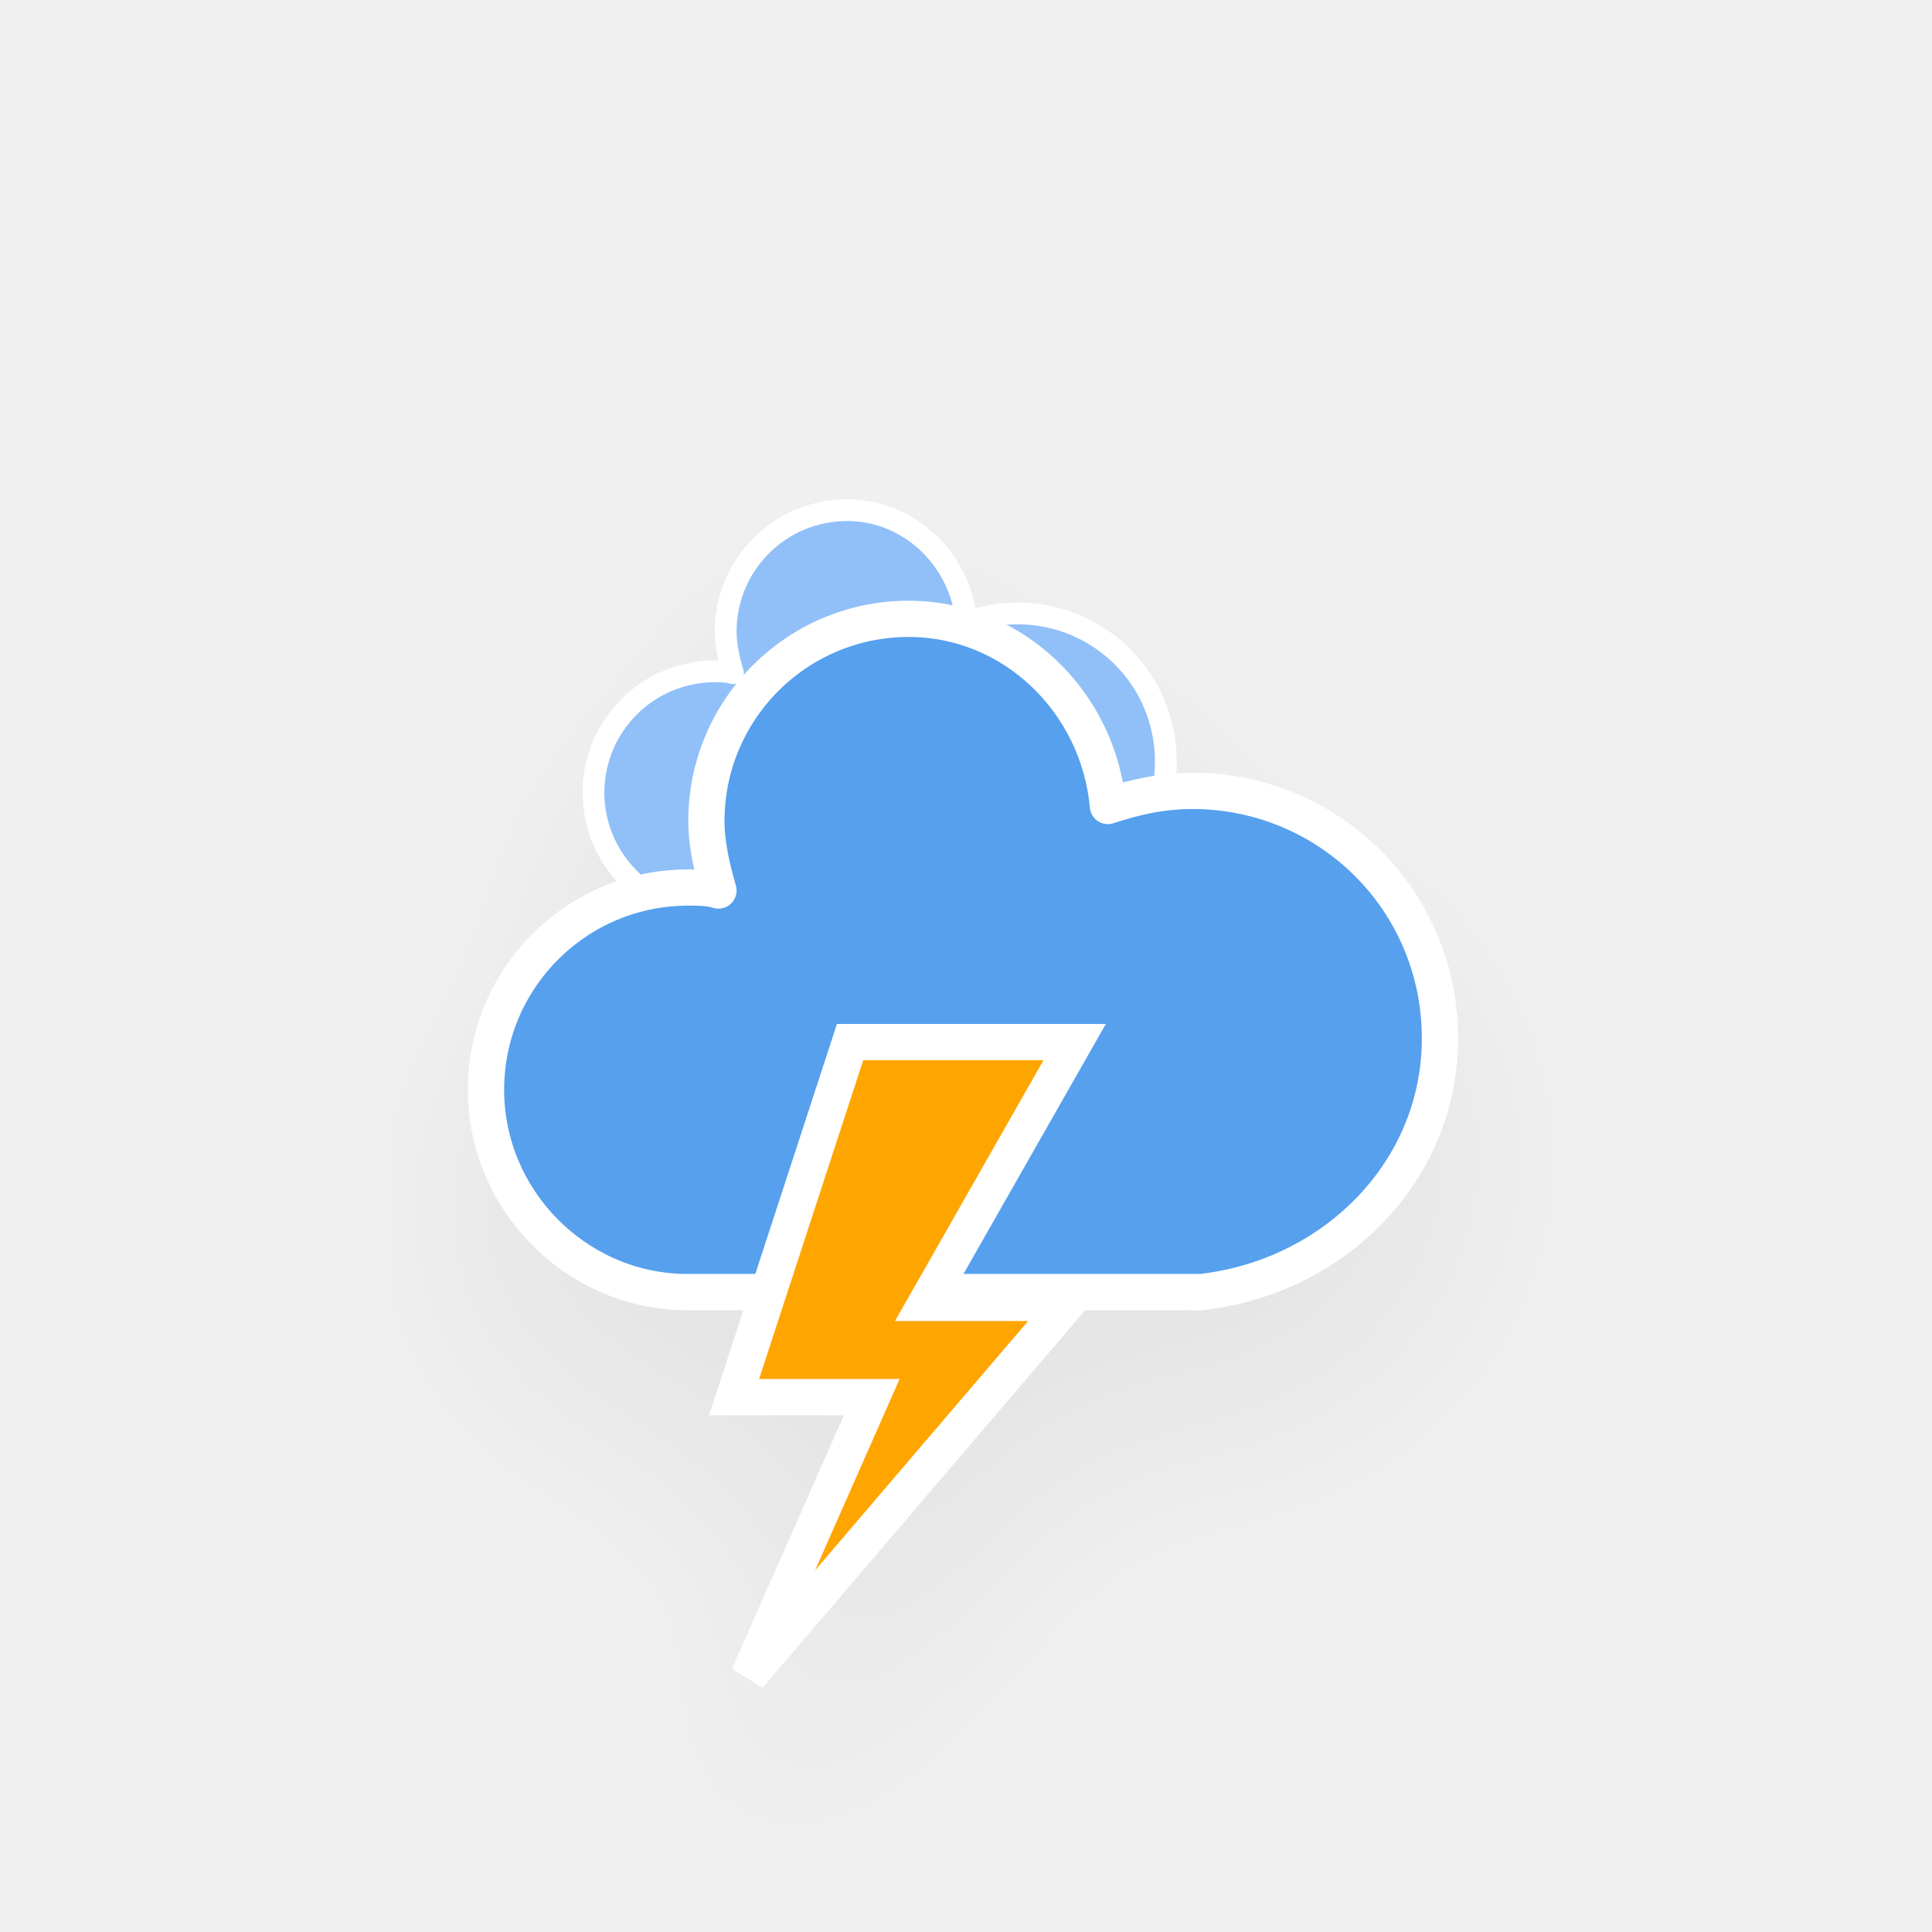
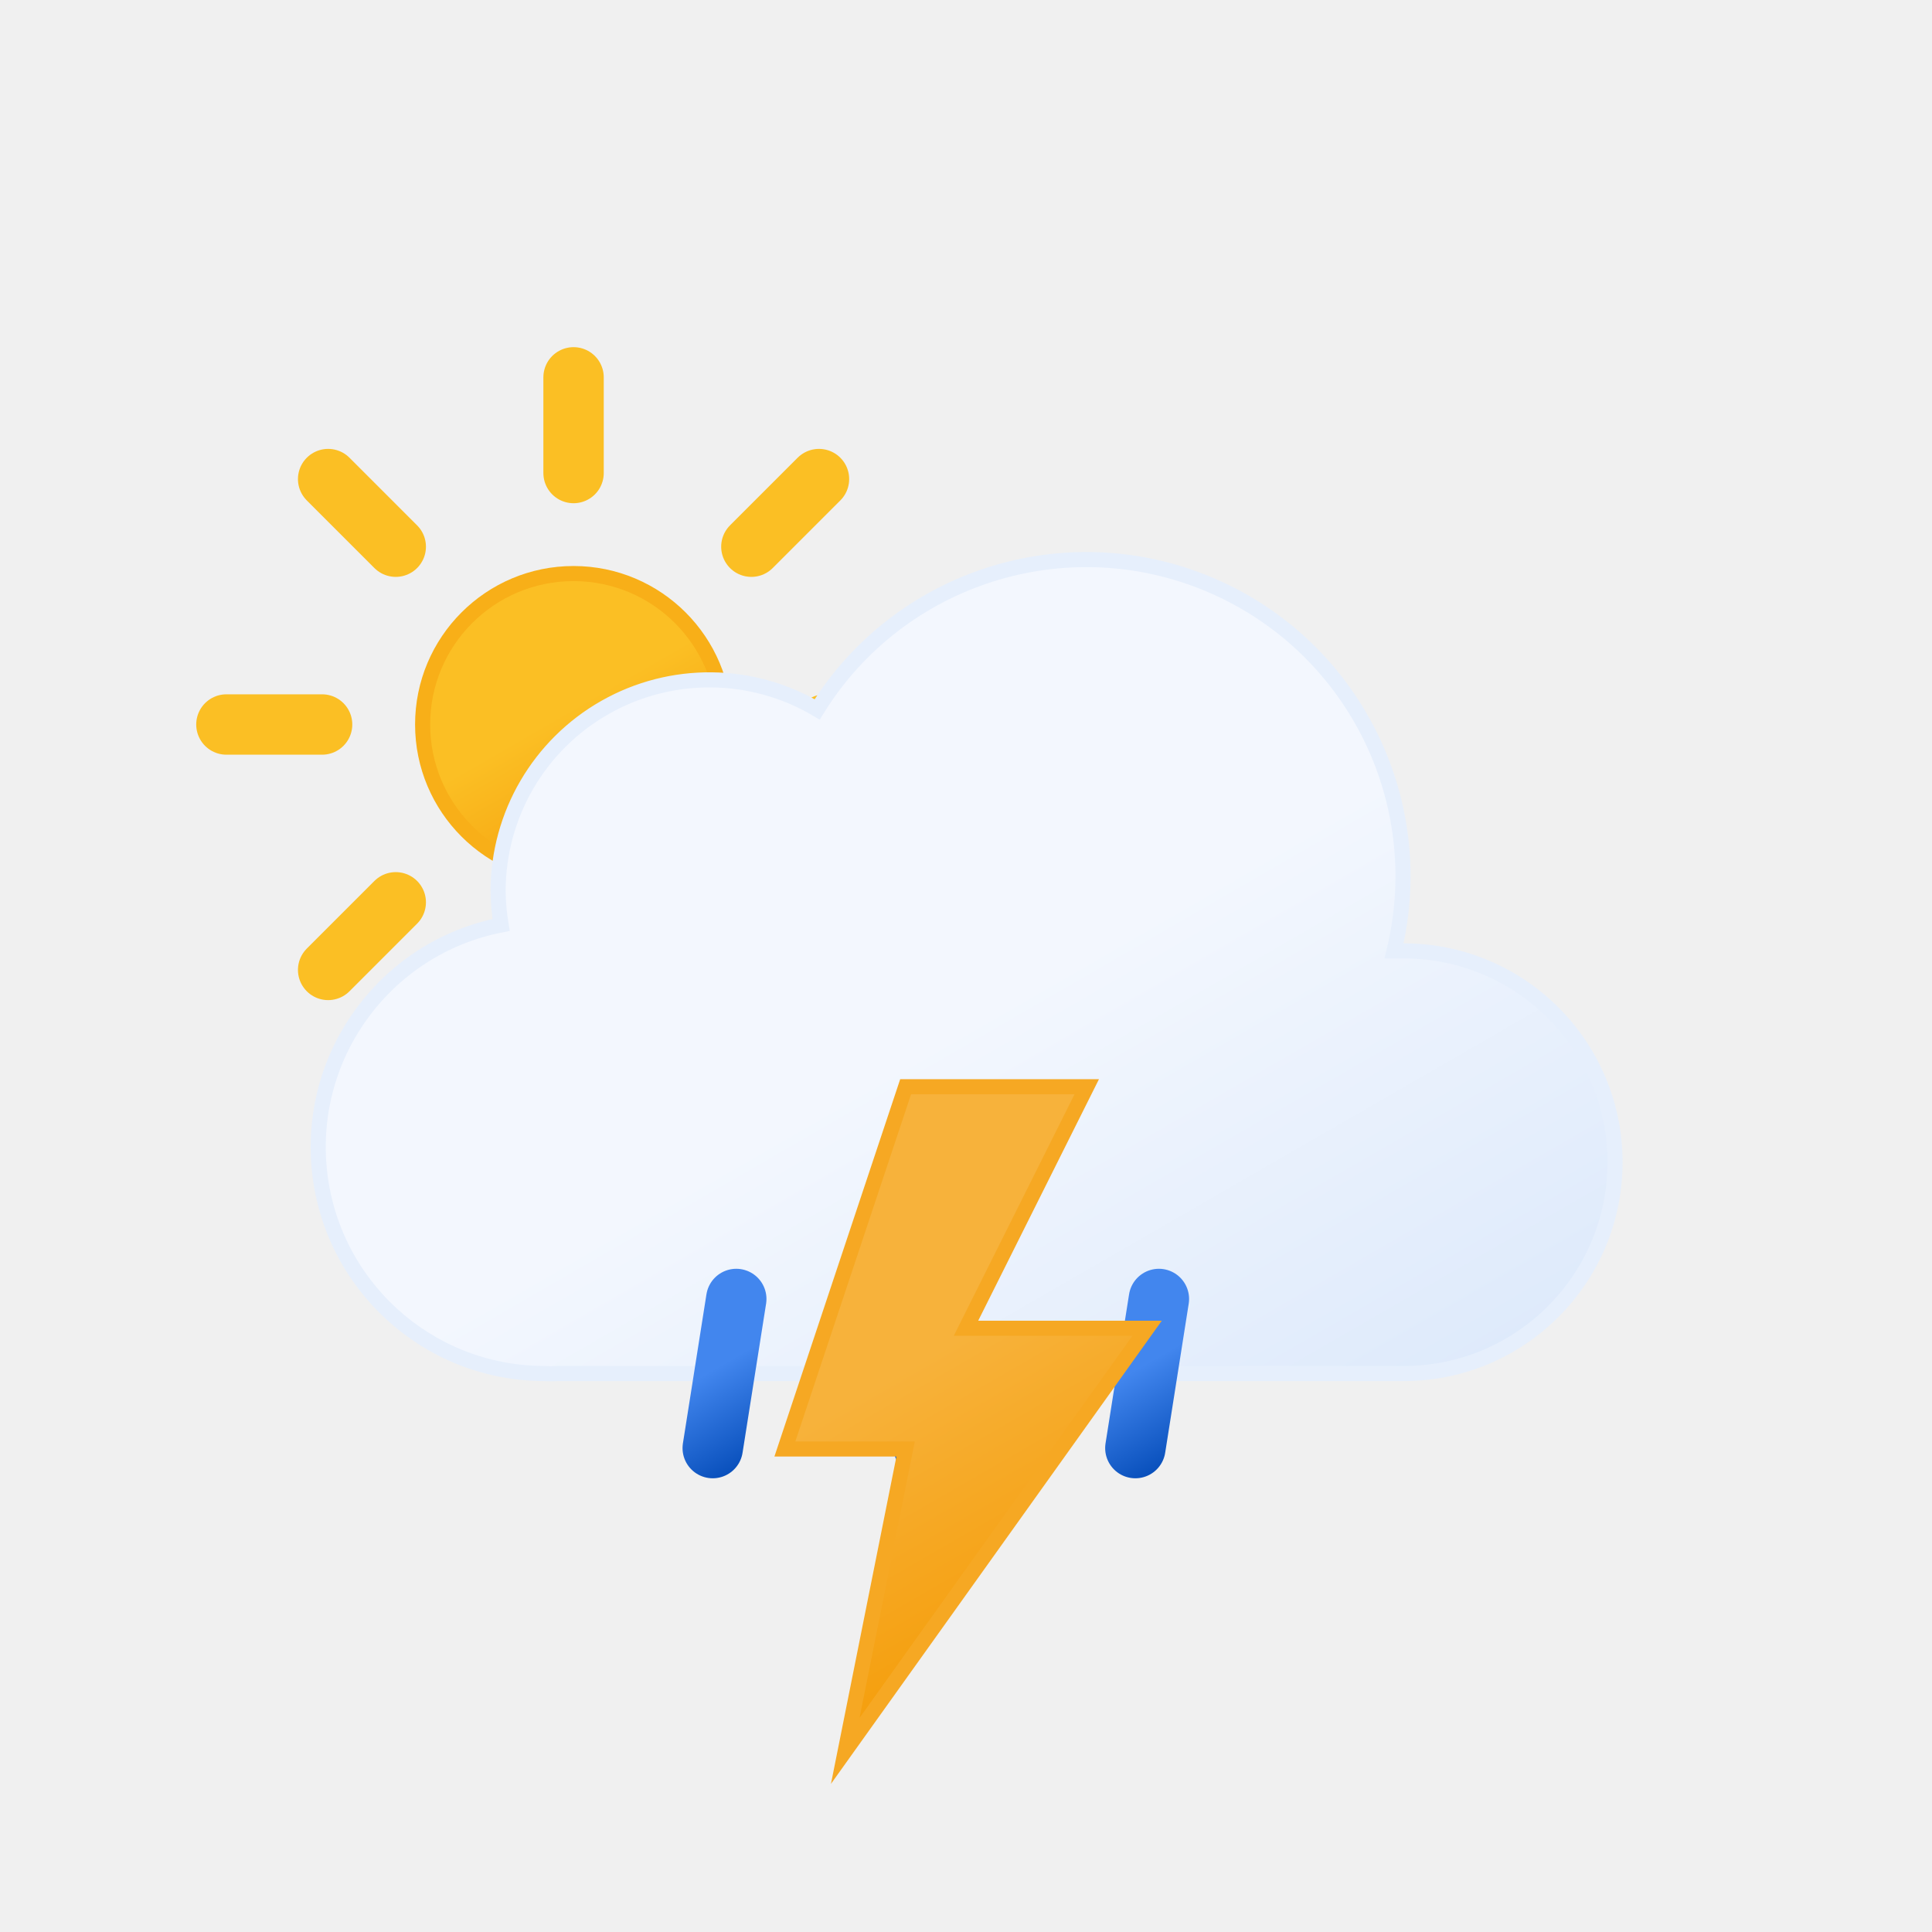
- <svg xmlns="http://www.w3.org/2000/svg" version="1.1" width="64" height="64" viewbox="0 0 64 64">
+ <svg xmlns="http://www.w3.org/2000/svg" xmlns:xlink="http://www.w3.org/1999/xlink" viewBox="0 0 64 64">
  <defs>
-     <filter id="blur" width="200%" height="200%">
-       <feGaussianBlur in="SourceAlpha" stdDeviation="3" />
-       <feOffset dx="0" dy="4" result="offsetblur" />
-       <feComponentTransfer>
-         <feFuncA type="linear" slope="0.05" />
-       </feComponentTransfer>
-       <feMerge>
-         <feMergeNode />
-         <feMergeNode in="SourceGraphic" />
-       </feMerge>
-     </filter>
-     <style type="text/css">
- /*
- ** CLOUDS
- */
- @keyframes am-weather-cloud-1 {
-   0% {
-     -webkit-transform: translate(-5px,0px);
-        -moz-transform: translate(-5px,0px);
-         -ms-transform: translate(-5px,0px);
-             transform: translate(-5px,0px);
-   }
- 
-   50% {
-     -webkit-transform: translate(10px,0px);
-        -moz-transform: translate(10px,0px);
-         -ms-transform: translate(10px,0px);
-             transform: translate(10px,0px);
-   }
- 
-   100% {
-     -webkit-transform: translate(-5px,0px);
-        -moz-transform: translate(-5px,0px);
-         -ms-transform: translate(-5px,0px);
-             transform: translate(-5px,0px);
-   }
- }
- 
- .am-weather-cloud-1 {
-   -webkit-animation-name: am-weather-cloud-1;
-      -moz-animation-name: am-weather-cloud-1;
-           animation-name: am-weather-cloud-1;
-   -webkit-animation-duration: 7s;
-      -moz-animation-duration: 7s;
-           animation-duration: 7s;
-   -webkit-animation-timing-function: linear;
-      -moz-animation-timing-function: linear;
-           animation-timing-function: linear;
-   -webkit-animation-iteration-count: infinite;
-      -moz-animation-iteration-count: infinite;
-           animation-iteration-count: infinite;
- }
- 
- @keyframes am-weather-cloud-2 {
-   0% {
-     -webkit-transform: translate(0px,0px);
-        -moz-transform: translate(0px,0px);
-         -ms-transform: translate(0px,0px);
-             transform: translate(0px,0px);
-   }
- 
-   50% {
-     -webkit-transform: translate(2px,0px);
-        -moz-transform: translate(2px,0px);
-         -ms-transform: translate(2px,0px);
-             transform: translate(2px,0px);
-   }
- 
-   100% {
-     -webkit-transform: translate(0px,0px);
-        -moz-transform: translate(0px,0px);
-         -ms-transform: translate(0px,0px);
-             transform: translate(0px,0px);
-   }
- }
- 
- .am-weather-cloud-2 {
-   -webkit-animation-name: am-weather-cloud-2;
-      -moz-animation-name: am-weather-cloud-2;
-           animation-name: am-weather-cloud-2;
-   -webkit-animation-duration: 3s;
-      -moz-animation-duration: 3s;
-           animation-duration: 3s;
-   -webkit-animation-timing-function: linear;
-      -moz-animation-timing-function: linear;
-           animation-timing-function: linear;
-   -webkit-animation-iteration-count: infinite;
-      -moz-animation-iteration-count: infinite;
-           animation-iteration-count: infinite;
- }
- 
- /*
- ** STROKE
- */
- @keyframes am-weather-stroke {
-   0% {
-     -webkit-transform: translate(0.0px,0.0px);
-        -moz-transform: translate(0.0px,0.0px);
-         -ms-transform: translate(0.0px,0.0px);
-             transform: translate(0.0px,0.0px);
-   }
- 
-   2% {
-     -webkit-transform: translate(0.3px,0.0px);
-        -moz-transform: translate(0.3px,0.0px);
-         -ms-transform: translate(0.3px,0.0px);
-             transform: translate(0.3px,0.0px);
-   }
- 
-   4% {
-     -webkit-transform: translate(0.0px,0.0px);
-        -moz-transform: translate(0.0px,0.0px);
-         -ms-transform: translate(0.0px,0.0px);
-             transform: translate(0.0px,0.0px);
-   }
- 
-   6% {
-     -webkit-transform: translate(0.5px,0.4px);
-        -moz-transform: translate(0.5px,0.4px);
-         -ms-transform: translate(0.5px,0.4px);
-             transform: translate(0.5px,0.4px);
-   }
- 
-   8% {
-     -webkit-transform: translate(0.0px,0.0px);
-        -moz-transform: translate(0.0px,0.0px);
-         -ms-transform: translate(0.0px,0.0px);
-             transform: translate(0.0px,0.0px);
-   }
- 
-   10% {
-     -webkit-transform: translate(0.3px,0.0px);
-        -moz-transform: translate(0.3px,0.0px);
-         -ms-transform: translate(0.3px,0.0px);
-             transform: translate(0.3px,0.0px);
-   }
- 
-   12% {
-     -webkit-transform: translate(0.0px,0.0px);
-        -moz-transform: translate(0.0px,0.0px);
-         -ms-transform: translate(0.0px,0.0px);
-             transform: translate(0.0px,0.0px);
-   }
- 
-   14% {
-     -webkit-transform: translate(0.3px,0.0px);
-        -moz-transform: translate(0.3px,0.0px);
-         -ms-transform: translate(0.3px,0.0px);
-             transform: translate(0.3px,0.0px);
-   }
- 
-   16% {
-     -webkit-transform: translate(0.0px,0.0px);
-        -moz-transform: translate(0.0px,0.0px);
-         -ms-transform: translate(0.0px,0.0px);
-             transform: translate(0.0px,0.0px);
-   }
- 
-   18% {
-     -webkit-transform: translate(0.3px,0.0px);
-        -moz-transform: translate(0.3px,0.0px);
-         -ms-transform: translate(0.3px,0.0px);
-             transform: translate(0.3px,0.0px);
-   }
- 
-   20% {
-     -webkit-transform: translate(0.0px,0.0px);
-        -moz-transform: translate(0.0px,0.0px);
-         -ms-transform: translate(0.0px,0.0px);
-             transform: translate(0.0px,0.0px);
-   }
- 
-   22% {
-     -webkit-transform: translate(1px,0.0px);
-        -moz-transform: translate(1px,0.0px);
-         -ms-transform: translate(1px,0.0px);
-             transform: translate(1px,0.0px);
-   }
- 
-   24% {
-     -webkit-transform: translate(0.0px,0.0px);
-        -moz-transform: translate(0.0px,0.0px);
-         -ms-transform: translate(0.0px,0.0px);
-             transform: translate(0.0px,0.0px);
-   }
- 
-   26% {
-     -webkit-transform: translate(-1px,0.0px);
-        -moz-transform: translate(-1px,0.0px);
-         -ms-transform: translate(-1px,0.0px);
-             transform: translate(-1px,0.0px);
- 
-   }
- 
-   28% {
-     -webkit-transform: translate(0.0px,0.0px);
-        -moz-transform: translate(0.0px,0.0px);
-         -ms-transform: translate(0.0px,0.0px);
-             transform: translate(0.0px,0.0px);
-   }
- 
-   40% {
-     fill: orange;
-     -webkit-transform: translate(0.0px,0.0px);
-        -moz-transform: translate(0.0px,0.0px);
-         -ms-transform: translate(0.0px,0.0px);
-             transform: translate(0.0px,0.0px);
-   }
- 
-   65% {
-     fill: white;
-     -webkit-transform: translate(-1px,5.0px);
-        -moz-transform: translate(-1px,5.0px);
-         -ms-transform: translate(-1px,5.0px);
-             transform: translate(-1px,5.0px);
-   }
-   61% {
-     fill: orange;
-   }
- 
-   100% {
-     -webkit-transform: translate(0.0px,0.0px);
-        -moz-transform: translate(0.0px,0.0px);
-         -ms-transform: translate(0.0px,0.0px);
-             transform: translate(0.0px,0.0px);
-   }
- }
- 
- .am-weather-stroke {
-   -webkit-animation-name: am-weather-stroke;
-      -moz-animation-name: am-weather-stroke;
-           animation-name: am-weather-stroke;
-   -webkit-animation-duration: 1.11s;
-      -moz-animation-duration: 1.11s;
-           animation-duration: 1.11s;
-   -webkit-animation-timing-function: linear;
-      -moz-animation-timing-function: linear;
-           animation-timing-function: linear;
-   -webkit-animation-iteration-count: infinite;
-      -moz-animation-iteration-count: infinite;
-           animation-iteration-count: infinite;
- }
-         </style>
+     <linearGradient id="a" x1="16.5" y1="19.67" x2="21.5" y2="28.33" gradientUnits="userSpaceOnUse">
+       <stop offset="0" stop-color="#fbbf24" />
+       <stop offset="0.45" stop-color="#fbbf24" />
+       <stop offset="1" stop-color="#f59e0b" />
+     </linearGradient>
+     <linearGradient id="b" x1="22.56" y1="21.96" x2="39.2" y2="50.8" gradientUnits="userSpaceOnUse">
+       <stop offset="0" stop-color="#f3f7fe" />
+       <stop offset="0.45" stop-color="#f3f7fe" />
+       <stop offset="1" stop-color="#deeafb" />
+     </linearGradient>
+     <linearGradient id="c" x1="22.53" y1="42.95" x2="25.47" y2="48.05" gradientUnits="userSpaceOnUse">
+       <stop offset="0" stop-color="#4286ee" />
+       <stop offset="0.45" stop-color="#4286ee" />
+       <stop offset="1" stop-color="#0950bc" />
+     </linearGradient>
+     <linearGradient id="d" x1="29.53" y1="42.95" x2="32.47" y2="48.05" xlink:href="#c" />
+     <linearGradient id="e" x1="36.53" y1="42.95" x2="39.47" y2="48.05" xlink:href="#c" />
+     <linearGradient id="f" x1="26.74" y1="37.88" x2="35.76" y2="53.52" gradientUnits="userSpaceOnUse">
+       <stop offset="0" stop-color="#f7b23b" />
+       <stop offset="0.45" stop-color="#f7b23b" />
+       <stop offset="1" stop-color="#f59e0b" />
+     </linearGradient>
  </defs>
-   <g filter="url(#blur)" id="thunder">
-     <g transform="translate(20,10)">
-       <g class="am-weather-cloud-1">
-         <path d="M47.7,35.4     c0-4.6-3.7-8.2-8.2-8.2c-1,0-1.9,0.2-2.8,0.5c-0.3-3.4-3.1-6.2-6.6-6.2c-3.7,0-6.7,3-6.7,6.7c0,0.8,0.2,1.6,0.4,2.3     c-0.3-0.1-0.7-0.1-1-0.1c-3.7,0-6.7,3-6.7,6.7c0,3.6,2.9,6.6,6.5,6.7l17.2,0C44.2,43.3,47.7,39.8,47.7,35.4z" fill="#91C0F8" stroke="white" stroke-linejoin="round" stroke-width="1.2" transform="translate(-10,-6), scale(0.6)" />
-       </g>
-       <g>
-         <path d="M47.7,35.4     c0-4.6-3.7-8.2-8.2-8.2c-1,0-1.9,0.2-2.8,0.5c-0.3-3.4-3.1-6.2-6.6-6.2c-3.7,0-6.7,3-6.7,6.7c0,0.8,0.2,1.6,0.4,2.3     c-0.3-0.1-0.7-0.1-1-0.1c-3.7,0-6.7,3-6.7,6.7c0,3.6,2.9,6.6,6.5,6.7l17.2,0C44.2,43.3,47.7,39.8,47.7,35.4z" fill="#57A0EE" stroke="white" stroke-linejoin="round" stroke-width="1.2" transform="translate(-20,-11)" />
-       </g>
-       <g transform="translate(-9,28), scale(1.2)">
-         <polygon class="am-weather-stroke" fill="orange" stroke="white" stroke-width="1" points="14.3,-2.9 20.5,-2.9 16.4,4.3 20.3,4.3 11.5,14.6 14.9,6.9 11.1,6.9" />
-       </g>
-     </g>
-   </g>
+   <circle cx="19" cy="24" r="5" stroke="#f8af18" stroke-miterlimit="10" stroke-width="0.5" fill="url(#a)" />
+   <path d="M19,15.67V12.5m0,23V32.33m5.89-14.22,2.24-2.24M10.87,32.13l2.24-2.24m0-11.78-2.24-2.24M27.13,32.13l-2.24-2.24M7.5,24h3.17M30.5,24H27.33" fill="none" stroke="#fbbf24" stroke-linecap="round" stroke-miterlimit="10" stroke-width="2">
+     <animateTransform attributeName="transform" type="rotate" values="0 19 24; 360 19 24" dur="45s" repeatCount="indefinite" />
+   </path>
+   <path d="M46.5,31.5l-.32,0a10.49,10.49,0,0,0-19.11-8,7,7,0,0,0-10.57,6,7.21,7.21,0,0,0,.1,1.14A7.5,7.5,0,0,0,18,45.5a4.19,4.19,0,0,0,.5,0v0h28a7,7,0,0,0,0-14Z" stroke="#e6effc" stroke-miterlimit="10" stroke-width="0.5" fill="url(#b)" />
+   <line x1="24.39" y1="43.03" x2="23.61" y2="47.97" fill="none" stroke-linecap="round" stroke-miterlimit="10" stroke-width="2" stroke="url(#c)">
+     <animateTransform attributeName="transform" type="translate" values="1 -5; -2 10" dur="0.7s" repeatCount="indefinite" />
+     <animate attributeName="opacity" values="0;1;1;0" dur="0.7s" repeatCount="indefinite" />
+   </line>
+   <line x1="31.39" y1="43.03" x2="30.61" y2="47.97" fill="none" stroke-linecap="round" stroke-miterlimit="10" stroke-width="2" stroke="url(#d)">
+     <animateTransform attributeName="transform" begin="-0.4s" type="translate" values="1 -5; -2 10" dur="0.7s" repeatCount="indefinite" />
+     <animate attributeName="opacity" begin="-0.4s" values="0;1;1;0" dur="0.7s" repeatCount="indefinite" />
+   </line>
+   <line x1="38.39" y1="43.03" x2="37.61" y2="47.97" fill="none" stroke-linecap="round" stroke-miterlimit="10" stroke-width="2" stroke="url(#e)">
+     <animateTransform attributeName="transform" begin="-0.2s" type="translate" values="1 -5; -2 10" dur="0.7s" repeatCount="indefinite" />
+     <animate attributeName="opacity" begin="-0.2s" values="0;1;1;0" dur="0.7s" repeatCount="indefinite" />
+   </line>
+   <polygon points="30 36 26 48 30 48 28 58 38 44 32 44 36 36 30 36" stroke="#f6a823" stroke-miterlimit="10" stroke-width="0.5" fill="url(#f)">
+     <animate attributeName="opacity" values="1; 1; 1; 1; 1; 1; 0.1; 1; 0.1; 1; 1; 0.1; 1; 0.1; 1" dur="2s" repeatCount="indefinite" />
+   </polygon>
</svg>
